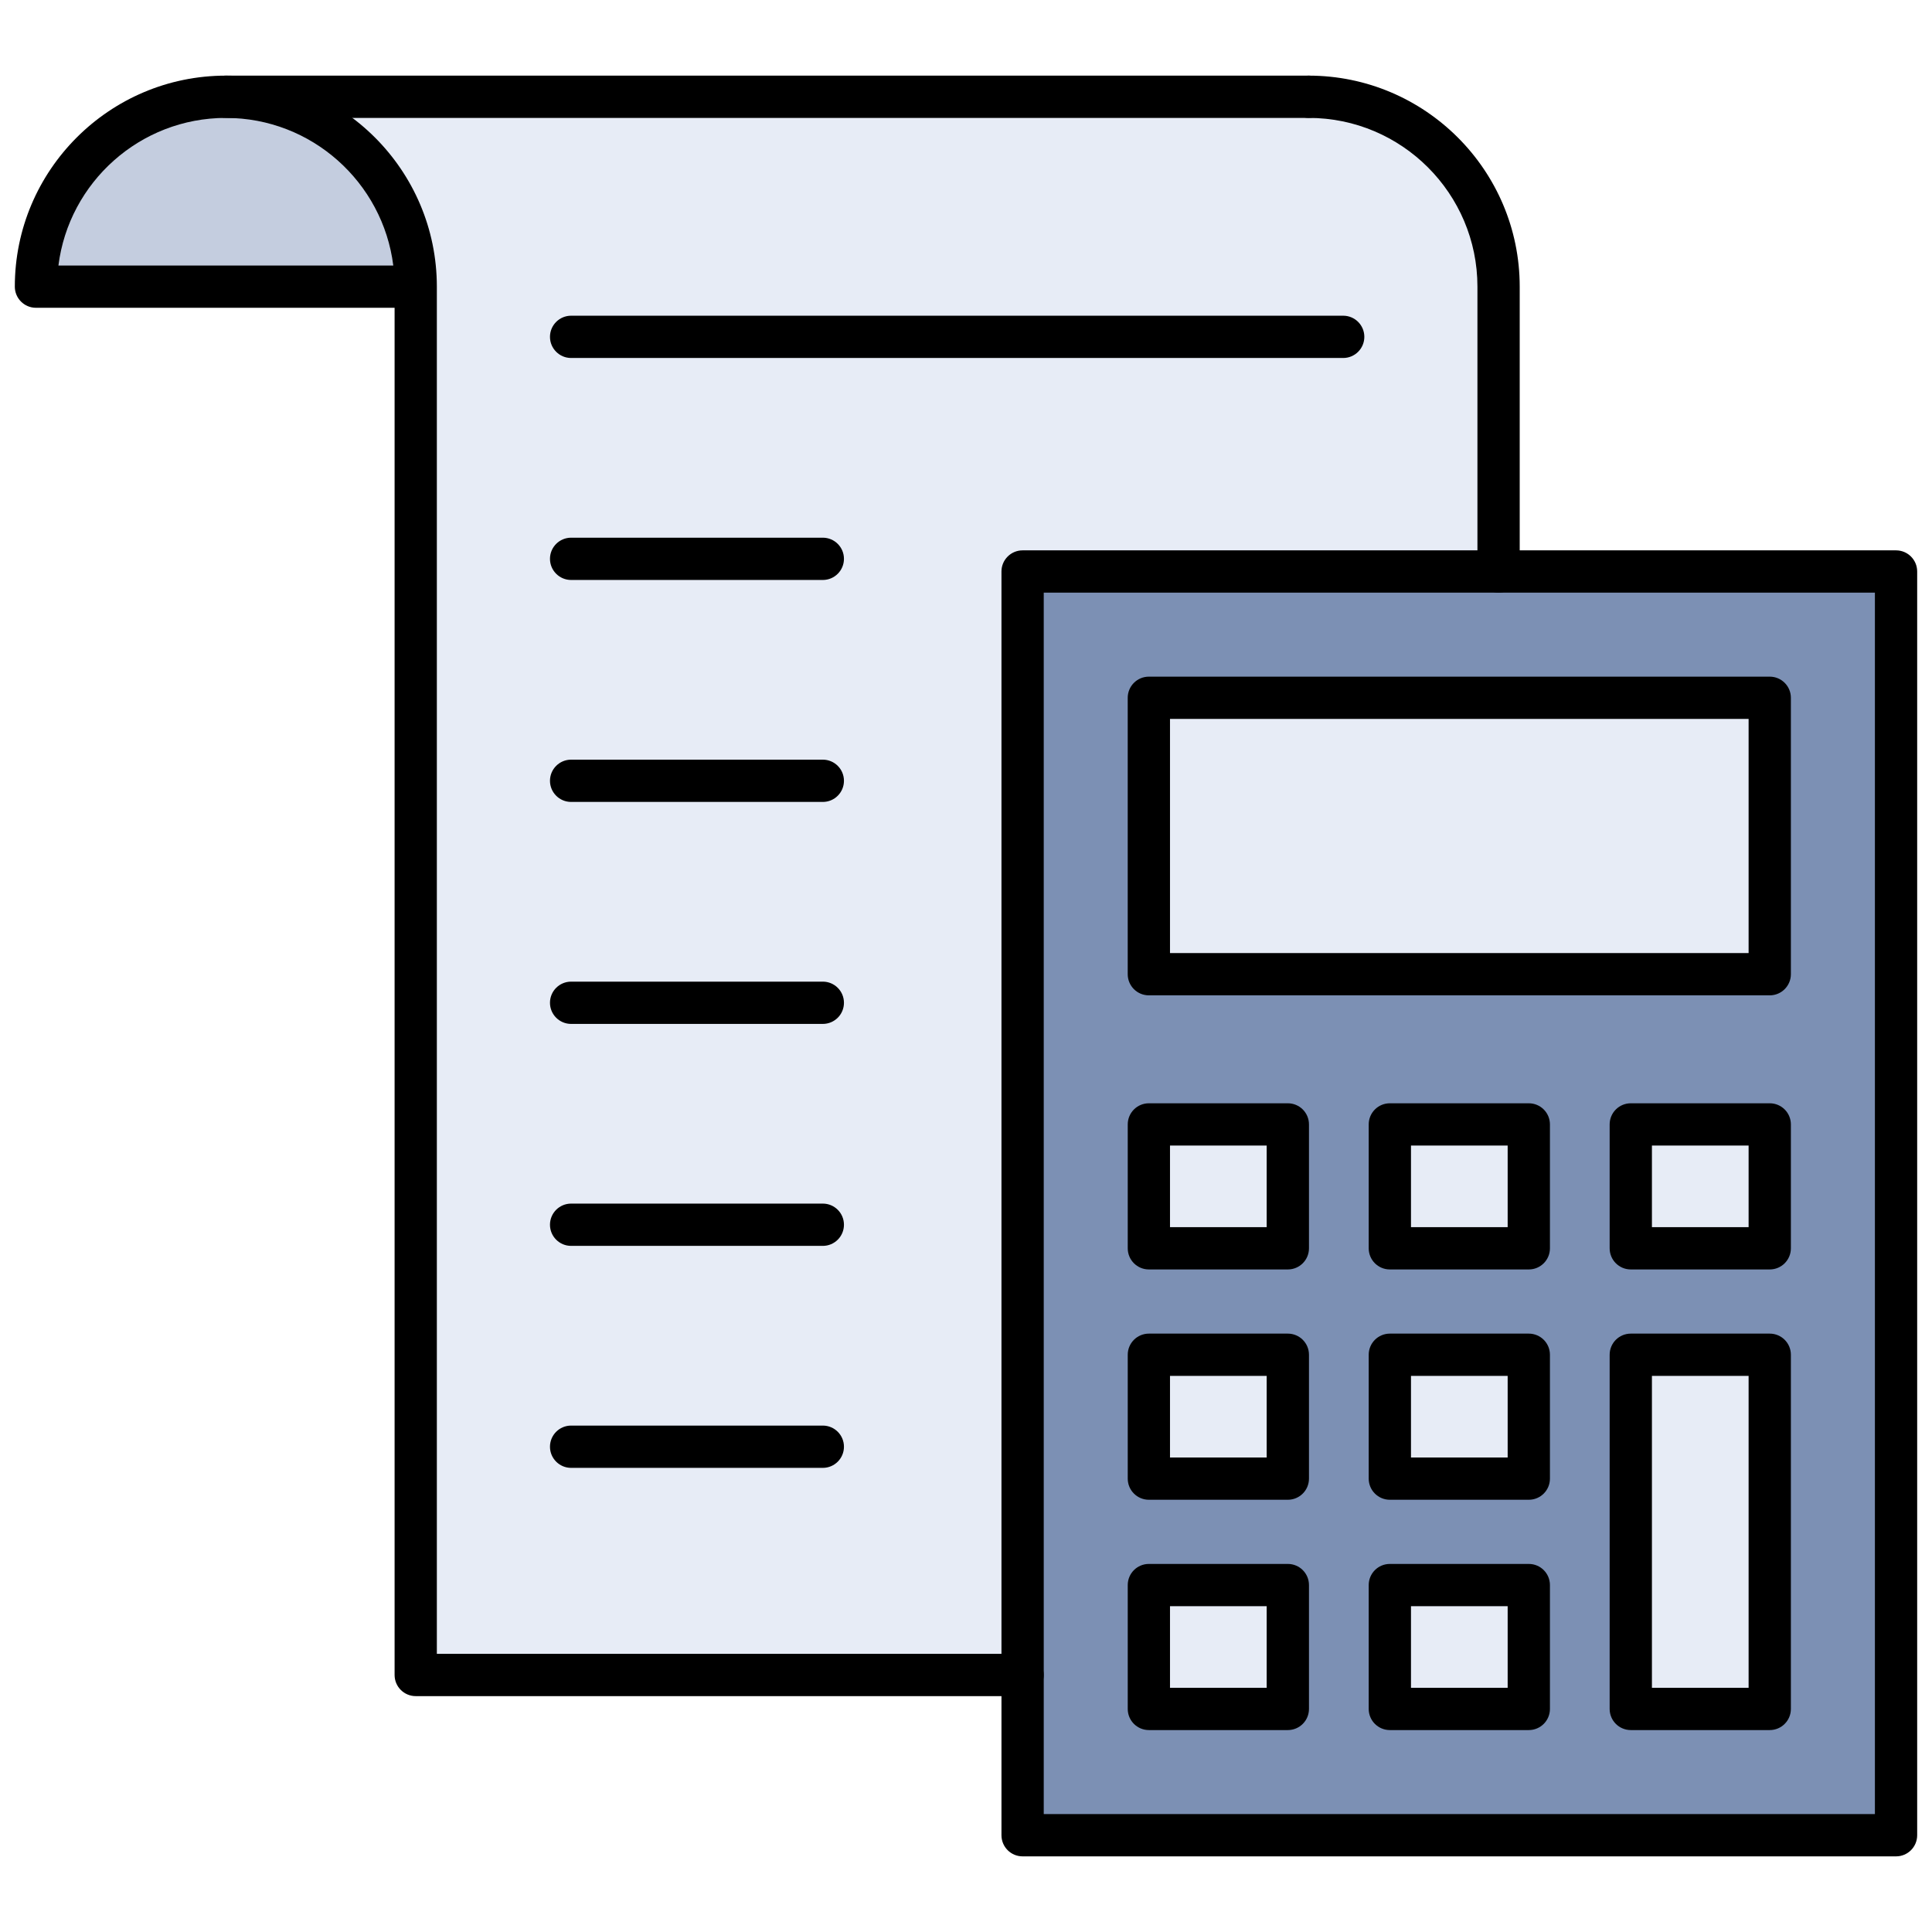
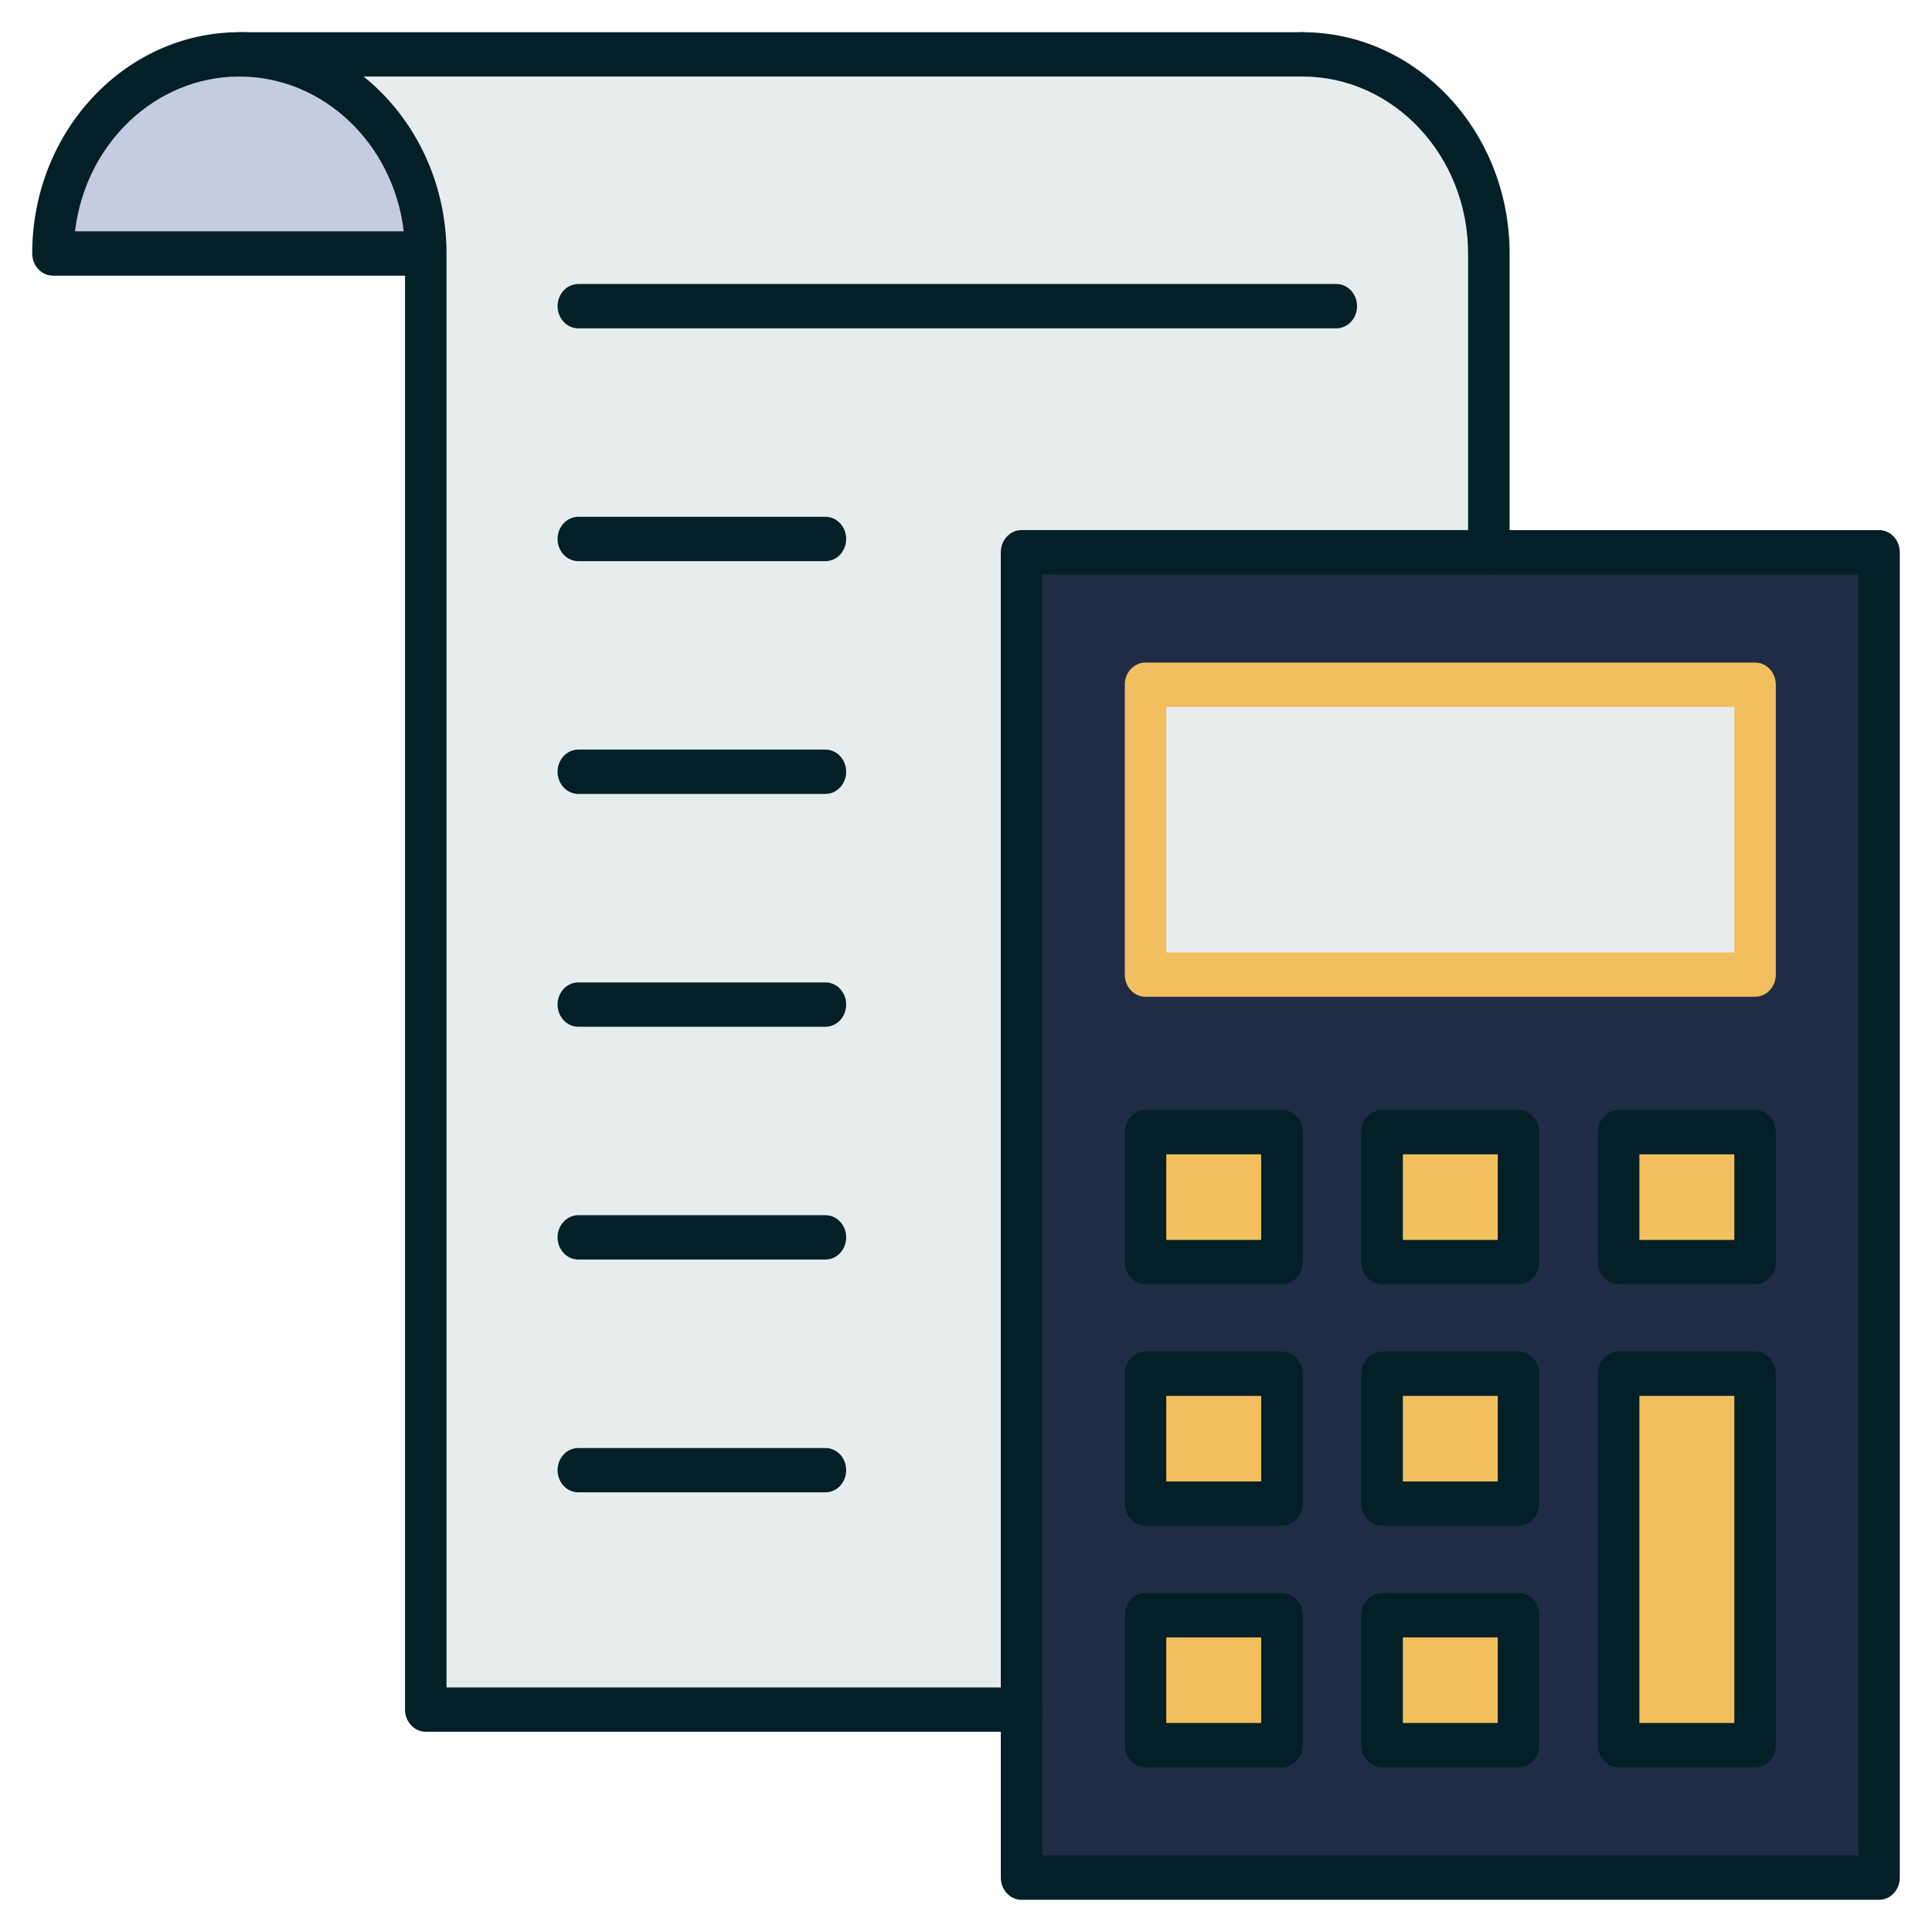
- <svg xmlns="http://www.w3.org/2000/svg" version="1.1" width="256" height="256" viewBox="0 0 256 256" xml:space="preserve">
-   <defs>
- </defs>
-   <g transform="translate(128 128) scale(0.72 0.72)" style="">
-     <g style="stroke: none; stroke-width: 0; stroke-dasharray: none; stroke-linecap: butt; stroke-linejoin: miter; stroke-miterlimit: 10; fill: none; fill-rule: nonzero; opacity: 1;" transform="translate(-175.05 -175.05) scale(3.89 3.89)">
-       <path d="M 2.53 12.35 c -0.702 0 -1.274 -0.648 -1.161 -1.374 c 0.626 -4.024 3.96 -7.096 7.977 -7.096 h 5.847 l 6.243 8.47 H 2.53 z" style="stroke: none; stroke-width: 1; stroke-dasharray: none; stroke-linecap: butt; stroke-linejoin: miter; stroke-miterlimit: 10; fill: rgb(196,205,223); fill-rule: nonzero; opacity: 1;" transform=" matrix(1 0 0 1 0 0) " stroke-linecap="round" />
-       <path d="M 26.486 79.149" style="stroke: none; stroke-width: 1; stroke-dasharray: none; stroke-linecap: butt; stroke-linejoin: miter; stroke-miterlimit: 10; fill: rgb(231,236,246); fill-rule: nonzero; opacity: 1;" transform=" matrix(1 0 0 1 0 0) " stroke-linecap="round" />
-       <path d="M 70.206 78.462 v -66.32 c 0 -4.564 -3.7 -8.264 -8.264 -8.264 h 0 h 0 H 9.983 h 0 h 0 c 4.564 0 8.264 3.7 8.264 8.264 v 66.32 H 70.206 z" style="stroke: none; stroke-width: 1; stroke-dasharray: none; stroke-linecap: butt; stroke-linejoin: miter; stroke-miterlimit: 10; fill: rgb(231,236,246); fill-rule: nonzero; opacity: 1;" transform=" matrix(1 0 0 1 0 0) " stroke-linecap="round" />
-       <rect x="47.68" y="26.34" rx="0" ry="0" width="41.32" height="59.79" style="stroke: none; stroke-width: 1; stroke-dasharray: none; stroke-linecap: butt; stroke-linejoin: miter; stroke-miterlimit: 10; fill: rgb(124,144,180); fill-rule: nonzero; opacity: 1;" transform=" matrix(1 0 0 1 0 0) " />
-       <rect x="53.65" y="32.31" rx="0" ry="0" width="29.37" height="13.08" style="stroke: none; stroke-width: 1; stroke-dasharray: none; stroke-linecap: butt; stroke-linejoin: miter; stroke-miterlimit: 10; fill: rgb(231,236,246); fill-rule: nonzero; opacity: 1;" transform=" matrix(1 0 0 1 0 0) " />
-       <rect x="53.65" y="74.29" rx="0" ry="0" width="6.57" height="5.86" style="stroke: none; stroke-width: 1; stroke-dasharray: none; stroke-linecap: butt; stroke-linejoin: miter; stroke-miterlimit: 10; fill: rgb(231,236,246); fill-rule: nonzero; opacity: 1;" transform=" matrix(1 0 0 1 0 0) " />
-       <rect x="76.45" y="63.39" rx="0" ry="0" width="6.57" height="16.76" style="stroke: none; stroke-width: 1; stroke-dasharray: none; stroke-linecap: butt; stroke-linejoin: miter; stroke-miterlimit: 10; fill: rgb(231,236,246); fill-rule: nonzero; opacity: 1;" transform=" matrix(1 0 0 1 0 0) " />
-       <rect x="65.05" y="74.29" rx="0" ry="0" width="6.57" height="5.86" style="stroke: none; stroke-width: 1; stroke-dasharray: none; stroke-linecap: butt; stroke-linejoin: miter; stroke-miterlimit: 10; fill: rgb(231,236,246); fill-rule: nonzero; opacity: 1;" transform=" matrix(1 0 0 1 0 0) " />
-       <rect x="53.65" y="63.39" rx="0" ry="0" width="6.57" height="5.86" style="stroke: none; stroke-width: 1; stroke-dasharray: none; stroke-linecap: butt; stroke-linejoin: miter; stroke-miterlimit: 10; fill: rgb(231,236,246); fill-rule: nonzero; opacity: 1;" transform=" matrix(1 0 0 1 0 0) " />
-       <rect x="65.05" y="63.39" rx="0" ry="0" width="6.57" height="5.86" style="stroke: none; stroke-width: 1; stroke-dasharray: none; stroke-linecap: butt; stroke-linejoin: miter; stroke-miterlimit: 10; fill: rgb(231,236,246); fill-rule: nonzero; opacity: 1;" transform=" matrix(1 0 0 1 0 0) " />
-       <rect x="53.65" y="52.49" rx="0" ry="0" width="6.57" height="5.86" style="stroke: none; stroke-width: 1; stroke-dasharray: none; stroke-linecap: butt; stroke-linejoin: miter; stroke-miterlimit: 10; fill: rgb(231,236,246); fill-rule: nonzero; opacity: 1;" transform=" matrix(1 0 0 1 0 0) " />
-       <rect x="76.45" y="52.49" rx="0" ry="0" width="6.57" height="5.86" style="stroke: none; stroke-width: 1; stroke-dasharray: none; stroke-linecap: butt; stroke-linejoin: miter; stroke-miterlimit: 10; fill: rgb(231,236,246); fill-rule: nonzero; opacity: 1;" transform=" matrix(1 0 0 1 0 0) " />
-       <rect x="65.05" y="52.49" rx="0" ry="0" width="6.57" height="5.86" style="stroke: none; stroke-width: 1; stroke-dasharray: none; stroke-linecap: butt; stroke-linejoin: miter; stroke-miterlimit: 10; fill: rgb(231,236,246); fill-rule: nonzero; opacity: 1;" transform=" matrix(1 0 0 1 0 0) " />
-       <path d="M 70.196 27.336 c -0.553 0 -1 -0.448 -1 -1 V 12.86 c 0 -4.402 -3.581 -7.983 -7.983 -7.983 c -0.553 0 -1 -0.448 -1 -1 s 0.447 -1 1 -1 c 5.505 0 9.983 4.479 9.983 9.983 v 13.476 C 71.196 26.889 70.749 27.336 70.196 27.336 z" style="stroke: none; stroke-width: 1; stroke-dasharray: none; stroke-linecap: butt; stroke-linejoin: miter; stroke-miterlimit: 10; fill: rgb(0,0,0); fill-rule: nonzero; opacity: 1;" transform=" matrix(1 0 0 1 0 0) " stroke-linecap="round" />
-       <path d="M 47.678 79.542 H 18.967 c -0.552 0 -1 -0.447 -1 -1 V 13.86 H 1 c -0.552 0 -1 -0.448 -1 -1 c 0 -5.505 4.479 -9.983 9.983 -9.983 s 9.983 4.479 9.983 9.983 v 64.682 h 27.711 c 0.553 0 1 0.447 1 1 S 48.23 79.542 47.678 79.542 z M 2.063 11.86 h 15.842 c -0.493 -3.932 -3.857 -6.983 -7.921 -6.983 S 2.556 7.928 2.063 11.86 z" style="stroke: none; stroke-width: 1; stroke-dasharray: none; stroke-linecap: butt; stroke-linejoin: miter; stroke-miterlimit: 10; fill: rgb(0,0,0); fill-rule: nonzero; opacity: 1;" transform=" matrix(1 0 0 1 0 0) " stroke-linecap="round" />
-       <path d="M 61.213 4.877 H 9.983 c -0.552 0 -1 -0.448 -1 -1 s 0.448 -1 1 -1 h 51.229 c 0.553 0 1 0.448 1 1 S 61.766 4.877 61.213 4.877 z" style="stroke: none; stroke-width: 1; stroke-dasharray: none; stroke-linecap: butt; stroke-linejoin: miter; stroke-miterlimit: 10; fill: rgb(0,0,0); fill-rule: nonzero; opacity: 1;" transform=" matrix(1 0 0 1 0 0) " stroke-linecap="round" />
-       <path d="M 89 87.123 H 47.678 c -0.553 0 -1 -0.447 -1 -1 V 26.336 c 0 -0.552 0.447 -1 1 -1 H 89 c 0.553 0 1 0.448 1 1 v 59.787 C 90 86.676 89.553 87.123 89 87.123 z M 48.678 85.123 H 88 V 27.336 H 48.678 V 85.123 z" style="stroke: none; stroke-width: 1; stroke-dasharray: none; stroke-linecap: butt; stroke-linejoin: miter; stroke-miterlimit: 10; fill: rgb(0,0,0); fill-rule: nonzero; opacity: 1;" transform=" matrix(1 0 0 1 0 0) " stroke-linecap="round" />
-       <path d="M 83.025 46.388 H 53.651 c -0.553 0 -1 -0.447 -1 -1 V 32.311 c 0 -0.552 0.447 -1 1 -1 h 29.374 c 0.553 0 1 0.448 1 1 v 13.077 C 84.025 45.94 83.578 46.388 83.025 46.388 z M 54.651 44.388 h 27.374 V 33.311 H 54.651 V 44.388 z" style="stroke: none; stroke-width: 1; stroke-dasharray: none; stroke-linecap: butt; stroke-linejoin: miter; stroke-miterlimit: 10; fill: rgb(0,0,0); fill-rule: nonzero; opacity: 1;" transform=" matrix(1 0 0 1 0 0) " stroke-linecap="round" />
-       <path d="M 60.226 81.148 h -6.574 c -0.553 0 -1 -0.447 -1 -1 v -5.86 c 0 -0.553 0.447 -1 1 -1 h 6.574 c 0.553 0 1 0.447 1 1 v 5.86 C 61.226 80.701 60.778 81.148 60.226 81.148 z M 54.651 79.148 h 4.574 v -3.86 h -4.574 V 79.148 z" style="stroke: none; stroke-width: 1; stroke-dasharray: none; stroke-linecap: butt; stroke-linejoin: miter; stroke-miterlimit: 10; fill: rgb(0,0,0); fill-rule: nonzero; opacity: 1;" transform=" matrix(1 0 0 1 0 0) " stroke-linecap="round" />
-       <path d="M 83.025 81.148 h -6.574 c -0.553 0 -1 -0.447 -1 -1 V 63.392 c 0 -0.553 0.447 -1 1 -1 h 6.574 c 0.553 0 1 0.447 1 1 v 16.757 C 84.025 80.701 83.578 81.148 83.025 81.148 z M 77.451 79.148 h 4.574 V 64.392 h -4.574 V 79.148 z" style="stroke: none; stroke-width: 1; stroke-dasharray: none; stroke-linecap: butt; stroke-linejoin: miter; stroke-miterlimit: 10; fill: rgb(0,0,0); fill-rule: nonzero; opacity: 1;" transform=" matrix(1 0 0 1 0 0) " stroke-linecap="round" />
-       <path d="M 71.626 81.148 h -6.574 c -0.553 0 -1 -0.447 -1 -1 v -5.86 c 0 -0.553 0.447 -1 1 -1 h 6.574 c 0.553 0 1 0.447 1 1 v 5.86 C 72.626 80.701 72.179 81.148 71.626 81.148 z M 66.052 79.148 h 4.574 v -3.86 h -4.574 V 79.148 z" style="stroke: none; stroke-width: 1; stroke-dasharray: none; stroke-linecap: butt; stroke-linejoin: miter; stroke-miterlimit: 10; fill: rgb(0,0,0); fill-rule: nonzero; opacity: 1;" transform=" matrix(1 0 0 1 0 0) " stroke-linecap="round" />
-       <path d="M 60.226 70.252 h -6.574 c -0.553 0 -1 -0.447 -1 -1 v -5.86 c 0 -0.553 0.447 -1 1 -1 h 6.574 c 0.553 0 1 0.447 1 1 v 5.86 C 61.226 69.805 60.778 70.252 60.226 70.252 z M 54.651 68.252 h 4.574 v -3.86 h -4.574 V 68.252 z" style="stroke: none; stroke-width: 1; stroke-dasharray: none; stroke-linecap: butt; stroke-linejoin: miter; stroke-miterlimit: 10; fill: rgb(0,0,0); fill-rule: nonzero; opacity: 1;" transform=" matrix(1 0 0 1 0 0) " stroke-linecap="round" />
-       <path d="M 71.626 70.252 h -6.574 c -0.553 0 -1 -0.447 -1 -1 v -5.86 c 0 -0.553 0.447 -1 1 -1 h 6.574 c 0.553 0 1 0.447 1 1 v 5.86 C 72.626 69.805 72.179 70.252 71.626 70.252 z M 66.052 68.252 h 4.574 v -3.86 h -4.574 V 68.252 z" style="stroke: none; stroke-width: 1; stroke-dasharray: none; stroke-linecap: butt; stroke-linejoin: miter; stroke-miterlimit: 10; fill: rgb(0,0,0); fill-rule: nonzero; opacity: 1;" transform=" matrix(1 0 0 1 0 0) " stroke-linecap="round" />
-       <path d="M 60.226 59.356 h -6.574 c -0.553 0 -1 -0.447 -1 -1 v -5.861 c 0 -0.553 0.447 -1 1 -1 h 6.574 c 0.553 0 1 0.447 1 1 v 5.861 C 61.226 58.909 60.778 59.356 60.226 59.356 z M 54.651 57.356 h 4.574 v -3.861 h -4.574 V 57.356 z" style="stroke: none; stroke-width: 1; stroke-dasharray: none; stroke-linecap: butt; stroke-linejoin: miter; stroke-miterlimit: 10; fill: rgb(0,0,0); fill-rule: nonzero; opacity: 1;" transform=" matrix(1 0 0 1 0 0) " stroke-linecap="round" />
-       <path d="M 83.025 59.356 h -6.574 c -0.553 0 -1 -0.447 -1 -1 v -5.861 c 0 -0.553 0.447 -1 1 -1 h 6.574 c 0.553 0 1 0.447 1 1 v 5.861 C 84.025 58.909 83.578 59.356 83.025 59.356 z M 77.451 57.356 h 4.574 v -3.861 h -4.574 V 57.356 z" style="stroke: none; stroke-width: 1; stroke-dasharray: none; stroke-linecap: butt; stroke-linejoin: miter; stroke-miterlimit: 10; fill: rgb(0,0,0); fill-rule: nonzero; opacity: 1;" transform=" matrix(1 0 0 1 0 0) " stroke-linecap="round" />
-       <path d="M 71.626 59.356 h -6.574 c -0.553 0 -1 -0.447 -1 -1 v -5.861 c 0 -0.553 0.447 -1 1 -1 h 6.574 c 0.553 0 1 0.447 1 1 v 5.861 C 72.626 58.909 72.179 59.356 71.626 59.356 z M 66.052 57.356 h 4.574 v -3.861 h -4.574 V 57.356 z" style="stroke: none; stroke-width: 1; stroke-dasharray: none; stroke-linecap: butt; stroke-linejoin: miter; stroke-miterlimit: 10; fill: rgb(0,0,0); fill-rule: nonzero; opacity: 1;" transform=" matrix(1 0 0 1 0 0) " stroke-linecap="round" />
-       <path d="M 62.845 16.235 H 26.318 c -0.552 0 -1 -0.448 -1 -1 s 0.448 -1 1 -1 h 36.527 c 0.553 0 1 0.448 1 1 S 63.397 16.235 62.845 16.235 z" style="stroke: none; stroke-width: 1; stroke-dasharray: none; stroke-linecap: butt; stroke-linejoin: miter; stroke-miterlimit: 10; fill: rgb(0,0,0); fill-rule: nonzero; opacity: 1;" transform=" matrix(1 0 0 1 0 0) " stroke-linecap="round" />
-       <path d="M 38.226 26.737 H 26.318 c -0.552 0 -1 -0.448 -1 -1 s 0.448 -1 1 -1 h 11.908 c 0.552 0 1 0.448 1 1 S 38.778 26.737 38.226 26.737 z" style="stroke: none; stroke-width: 1; stroke-dasharray: none; stroke-linecap: butt; stroke-linejoin: miter; stroke-miterlimit: 10; fill: rgb(0,0,0); fill-rule: nonzero; opacity: 1;" transform=" matrix(1 0 0 1 0 0) " stroke-linecap="round" />
-       <path d="M 38.226 37.238 H 26.318 c -0.552 0 -1 -0.448 -1 -1 s 0.448 -1 1 -1 h 11.908 c 0.552 0 1 0.448 1 1 S 38.778 37.238 38.226 37.238 z" style="stroke: none; stroke-width: 1; stroke-dasharray: none; stroke-linecap: butt; stroke-linejoin: miter; stroke-miterlimit: 10; fill: rgb(0,0,0); fill-rule: nonzero; opacity: 1;" transform=" matrix(1 0 0 1 0 0) " stroke-linecap="round" />
-       <path d="M 38.226 47.74 H 26.318 c -0.552 0 -1 -0.447 -1 -1 s 0.448 -1 1 -1 h 11.908 c 0.552 0 1 0.447 1 1 S 38.778 47.74 38.226 47.74 z" style="stroke: none; stroke-width: 1; stroke-dasharray: none; stroke-linecap: butt; stroke-linejoin: miter; stroke-miterlimit: 10; fill: rgb(0,0,0); fill-rule: nonzero; opacity: 1;" transform=" matrix(1 0 0 1 0 0) " stroke-linecap="round" />
-       <path d="M 38.226 58.241 H 26.318 c -0.552 0 -1 -0.447 -1 -1 s 0.448 -1 1 -1 h 11.908 c 0.552 0 1 0.447 1 1 S 38.778 58.241 38.226 58.241 z" style="stroke: none; stroke-width: 1; stroke-dasharray: none; stroke-linecap: butt; stroke-linejoin: miter; stroke-miterlimit: 10; fill: rgb(0,0,0); fill-rule: nonzero; opacity: 1;" transform=" matrix(1 0 0 1 0 0) " stroke-linecap="round" />
-       <path d="M 38.226 68.743 H 26.318 c -0.552 0 -1 -0.447 -1 -1 s 0.448 -1 1 -1 h 11.908 c 0.552 0 1 0.447 1 1 S 38.778 68.743 38.226 68.743 z" style="stroke: none; stroke-width: 1; stroke-dasharray: none; stroke-linecap: butt; stroke-linejoin: miter; stroke-miterlimit: 10; fill: rgb(0,0,0); fill-rule: nonzero; opacity: 1;" transform=" matrix(1 0 0 1 0 0) " stroke-linecap="round" />
-     </g>
-   </g>
+ <svg xmlns="http://www.w3.org/2000/svg" width="150" height="150" viewBox="0 0 150 150" fill="none">
+   <path d="M6.576 18.805C5.445 18.805 4.524 17.689 4.706 16.44C5.714 9.514 11.086 4.226 17.557 4.226H26.978L37.036 18.805H6.576Z" fill="#C4CDDF" />
+   <path d="M115.61 132.593V18.447C115.61 10.591 109.649 4.223 102.295 4.223H18.584C25.937 4.223 31.898 10.591 31.898 18.447V132.593H115.61Z" fill="#E7ECED" />
+   <path d="M145.889 42.883H79.318V145.791H145.889V42.883Z" fill="#202C45" />
+   <path d="M136.254 53.159H88.936V75.671H136.254V53.159Z" fill="#E7ECED" />
+   <path d="M99.521 125.412H88.936V135.498H99.521V125.412Z" fill="#F2BF5E" />
+   <path d="M136.254 106.652H125.669V135.498H136.254V106.652Z" fill="#F2BF5E" />
+   <path d="M117.888 125.412H107.303V135.498H117.888V125.412Z" fill="#F2BF5E" />
+   <path d="M99.521 106.652H88.936V116.738H99.521V106.652Z" fill="#F2BF5E" />
+   <path d="M117.888 106.652H107.303V116.738H117.888V106.652Z" fill="#F2BF5E" />
+   <path d="M99.521 87.891H88.936V97.977H99.521V87.891Z" fill="#F2BF5E" />
+   <path d="M136.254 87.891H125.669V97.977H136.254V87.891Z" fill="#F2BF5E" />
+   <path d="M117.888 87.891H107.303V97.977H117.888V87.891Z" fill="#F2BF5E" />
+   <path d="M115.594 44.598C114.703 44.598 113.982 43.827 113.982 42.877V19.682C113.982 12.106 108.213 5.942 101.121 5.942C100.23 5.942 99.51 5.171 99.51 4.221C99.51 3.271 100.23 2.5 101.121 2.5C109.99 2.5 117.205 10.209 117.205 19.682V42.877C117.205 43.828 116.484 44.598 115.594 44.598Z" fill="#022026" />
+   <path d="M79.315 134.452H33.058C32.169 134.452 31.447 133.683 31.447 132.731V21.403H4.111C3.222 21.403 2.5 20.632 2.5 19.682C2.5 10.207 9.716 2.5 18.584 2.5C27.451 2.5 34.667 10.209 34.667 19.682V131.01H79.313C80.204 131.01 80.924 131.779 80.924 132.731C80.924 133.683 80.204 134.452 79.315 134.452ZM5.824 17.961H31.347C30.553 11.194 25.133 5.942 18.585 5.942C12.038 5.942 6.618 11.194 5.824 17.961Z" fill="#022026" />
+   <path d="M101.121 5.942H18.584C17.694 5.942 16.973 5.171 16.973 4.221C16.973 3.271 17.694 2.5 18.584 2.5H101.119C102.01 2.5 102.73 3.271 102.73 4.221C102.73 5.171 102.012 5.942 101.121 5.942Z" fill="#022026" />
+   <path d="M145.889 147.5H79.314C78.424 147.5 77.703 146.731 77.703 145.779V42.877C77.703 41.926 78.424 41.155 79.314 41.155H145.889C146.78 41.155 147.5 41.926 147.5 42.877V145.779C147.5 146.731 146.78 147.5 145.889 147.5ZM80.926 144.058H144.278V44.598H80.926V144.058Z" fill="#022026" />
+   <path d="M136.262 77.389H88.938C88.047 77.389 87.327 76.62 87.327 75.668V53.16C87.327 52.21 88.047 51.439 88.938 51.439H136.262C137.153 51.439 137.874 52.21 137.874 53.16V75.668C137.874 76.618 137.153 77.389 136.262 77.389ZM90.549 73.947H134.651V54.882H90.549V73.947Z" fill="#F2BF5E" />
+   <path d="M99.531 137.216H88.939C88.048 137.216 87.328 136.447 87.328 135.495V125.409C87.328 124.457 88.048 123.688 88.939 123.688H99.531C100.422 123.688 101.142 124.457 101.142 125.409V135.495C101.142 136.447 100.42 137.216 99.531 137.216ZM90.549 133.774H97.918V127.13H90.549V133.774Z" fill="#022026" />
+   <path d="M136.262 137.216H125.671C124.78 137.216 124.06 136.447 124.06 135.495V106.655C124.06 105.704 124.78 104.934 125.671 104.934H136.262C137.153 104.934 137.874 105.704 137.874 106.655V135.497C137.874 136.447 137.153 137.216 136.262 137.216ZM127.282 133.774H134.651V108.377H127.282V133.774Z" fill="#022026" />
+   <path d="M117.897 137.216H107.306C106.415 137.216 105.695 136.447 105.695 135.495V125.409C105.695 124.457 106.415 123.688 107.306 123.688H117.897C118.788 123.688 119.509 124.457 119.509 125.409V135.495C119.509 136.447 118.788 137.216 117.897 137.216ZM108.917 133.774H116.286V127.13H108.917V133.774Z" fill="#022026" />
+   <path d="M99.531 118.462H88.939C88.048 118.462 87.328 117.693 87.328 116.741V106.655C87.328 105.704 88.048 104.934 88.939 104.934H99.531C100.422 104.934 101.142 105.704 101.142 106.655V116.741C101.142 117.693 100.42 118.462 99.531 118.462ZM90.549 115.02H97.918V108.377H90.549V115.02Z" fill="#022026" />
+   <path d="M117.897 118.462H107.306C106.415 118.462 105.695 117.693 105.695 116.741V106.655C105.695 105.704 106.415 104.934 107.306 104.934H117.897C118.788 104.934 119.509 105.704 119.509 106.655V116.741C119.509 117.693 118.788 118.462 117.897 118.462ZM108.917 115.02H116.286V108.377H108.917V115.02Z" fill="#022026" />
+   <path d="M99.531 99.709H88.939C88.048 99.709 87.328 98.939 87.328 97.988V87.9C87.328 86.948 88.048 86.179 88.939 86.179H99.531C100.422 86.179 101.142 86.948 101.142 87.9V97.988C101.142 98.939 100.42 99.709 99.531 99.709ZM90.549 96.266H97.918V89.621H90.549V96.266Z" fill="#022026" />
+   <path d="M136.262 99.709H125.671C124.78 99.709 124.06 98.939 124.06 97.988V87.9C124.06 86.948 124.78 86.179 125.671 86.179H136.262C137.153 86.179 137.874 86.948 137.874 87.9V97.988C137.874 98.939 137.153 99.709 136.262 99.709ZM127.282 96.266H134.651V89.621H127.282V96.266Z" fill="#022026" />
+   <path d="M117.897 99.709H107.306C106.415 99.709 105.695 98.939 105.695 97.988V87.9C105.695 86.948 106.415 86.179 107.306 86.179H117.897C118.788 86.179 119.509 86.948 119.509 87.9V97.988C119.509 98.939 118.788 99.709 117.897 99.709ZM108.917 96.266H116.286V89.621H108.917V96.266Z" fill="#022026" />
+   <path d="M103.75 25.491H44.901C44.012 25.491 43.29 24.72 43.29 23.77C43.29 22.82 44.012 22.049 44.901 22.049H103.75C104.641 22.049 105.361 22.82 105.361 23.77C105.361 24.72 104.64 25.491 103.75 25.491Z" fill="#022026" />
+   <path d="M64.086 43.567H44.901C44.012 43.567 43.29 42.796 43.29 41.846C43.29 40.895 44.012 40.124 44.901 40.124H64.086C64.976 40.124 65.697 40.895 65.697 41.846C65.697 42.796 64.976 43.567 64.086 43.567Z" fill="#022026" />
+   <path d="M64.086 61.64H44.901C44.012 61.64 43.29 60.869 43.29 59.919C43.29 58.969 44.012 58.198 44.901 58.198H64.086C64.976 58.198 65.697 58.969 65.697 59.919C65.697 60.869 64.976 61.64 64.086 61.64Z" fill="#022026" />
+   <path d="M64.086 79.716H44.901C44.012 79.716 43.29 78.947 43.29 77.995C43.29 77.043 44.012 76.274 44.901 76.274H64.086C64.976 76.274 65.697 77.043 65.697 77.995C65.697 78.947 64.976 79.716 64.086 79.716Z" fill="#022026" />
+   <path d="M64.086 97.79H44.901C44.012 97.79 43.29 97.02 43.29 96.069C43.29 95.117 44.012 94.347 44.901 94.347H64.086C64.976 94.347 65.697 95.117 65.697 96.069C65.697 97.02 64.976 97.79 64.086 97.79Z" fill="#022026" />
+   <path d="M64.086 115.865H44.901C44.012 115.865 43.29 115.096 43.29 114.144C43.29 113.192 44.012 112.423 44.901 112.423H64.086C64.976 112.423 65.697 113.192 65.697 114.144C65.697 115.096 64.976 115.865 64.086 115.865Z" fill="#022026" />
</svg>
